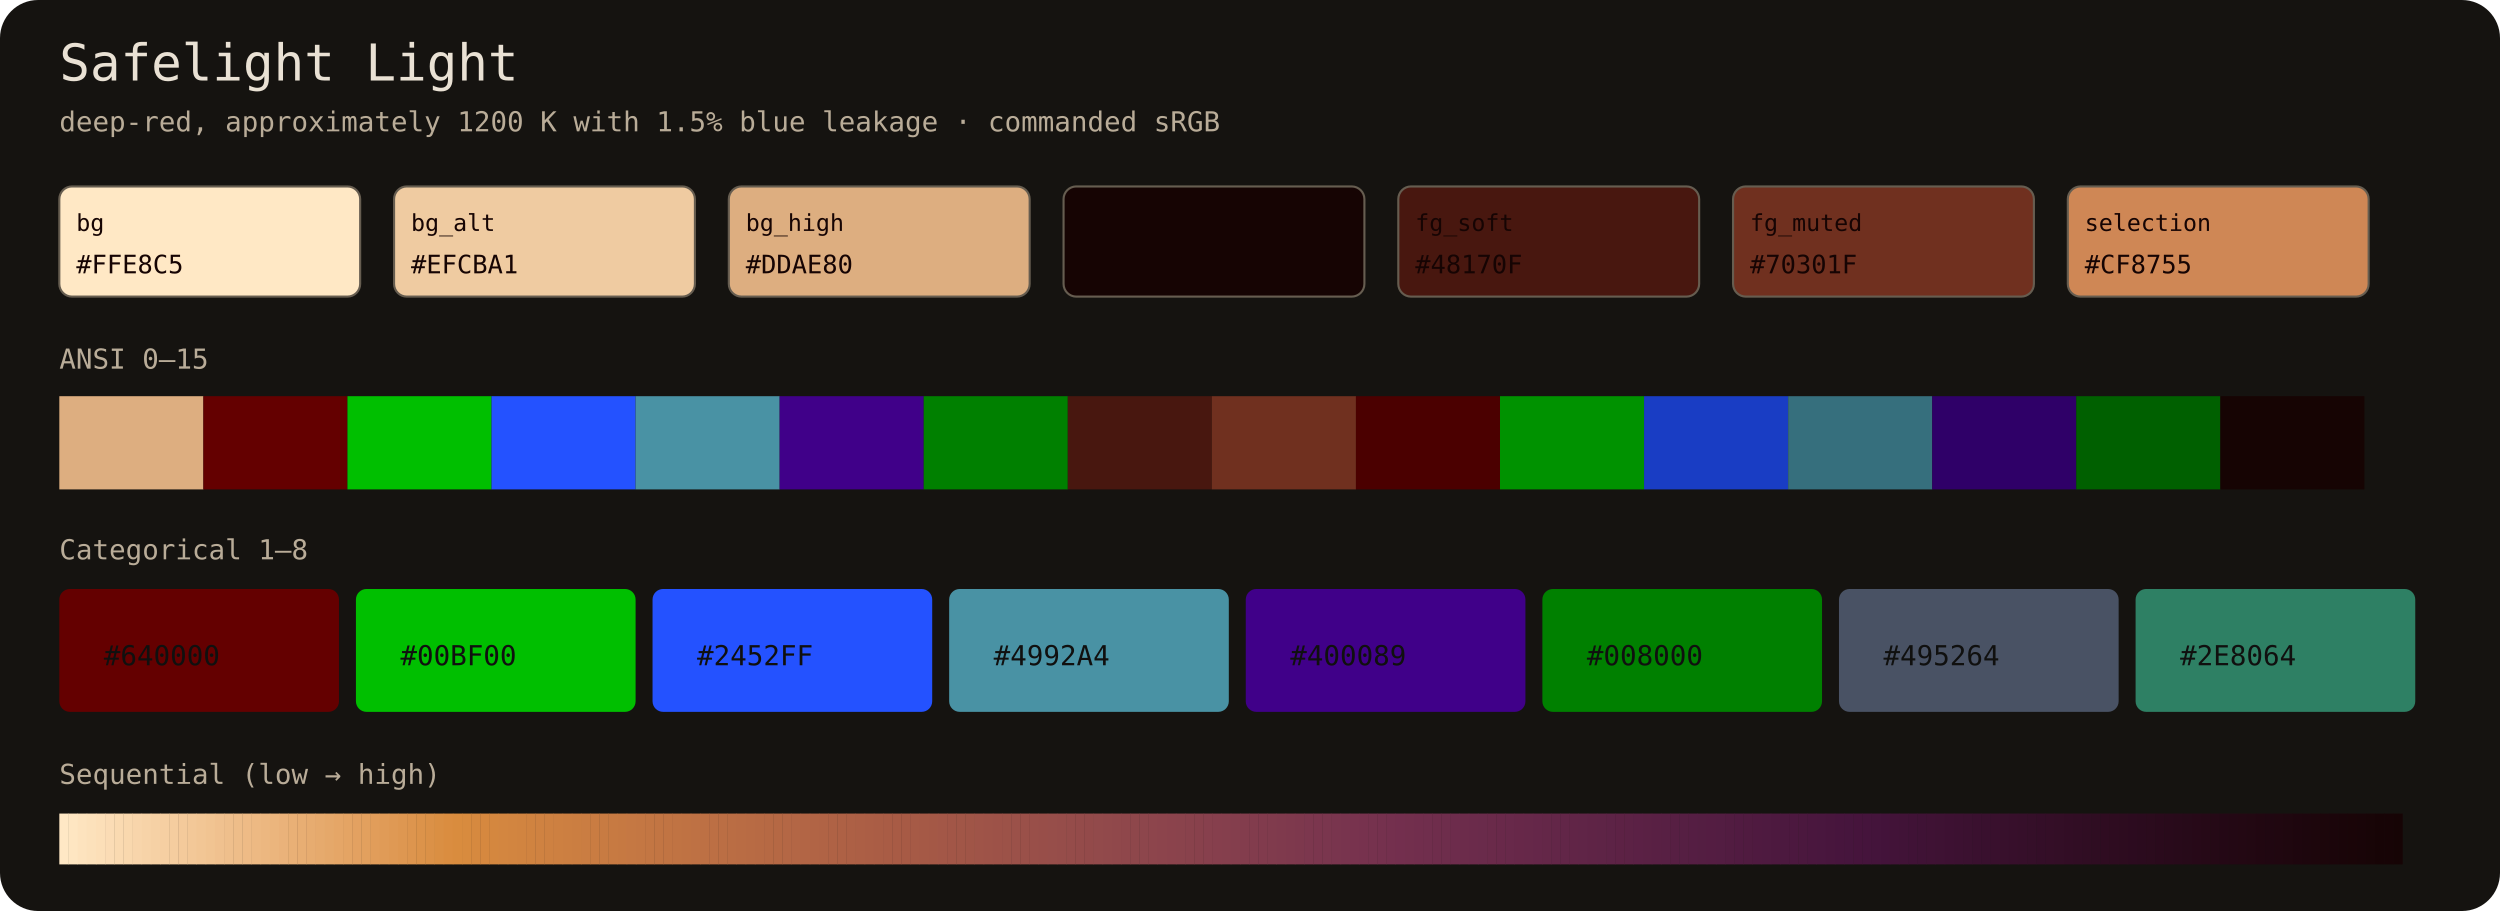
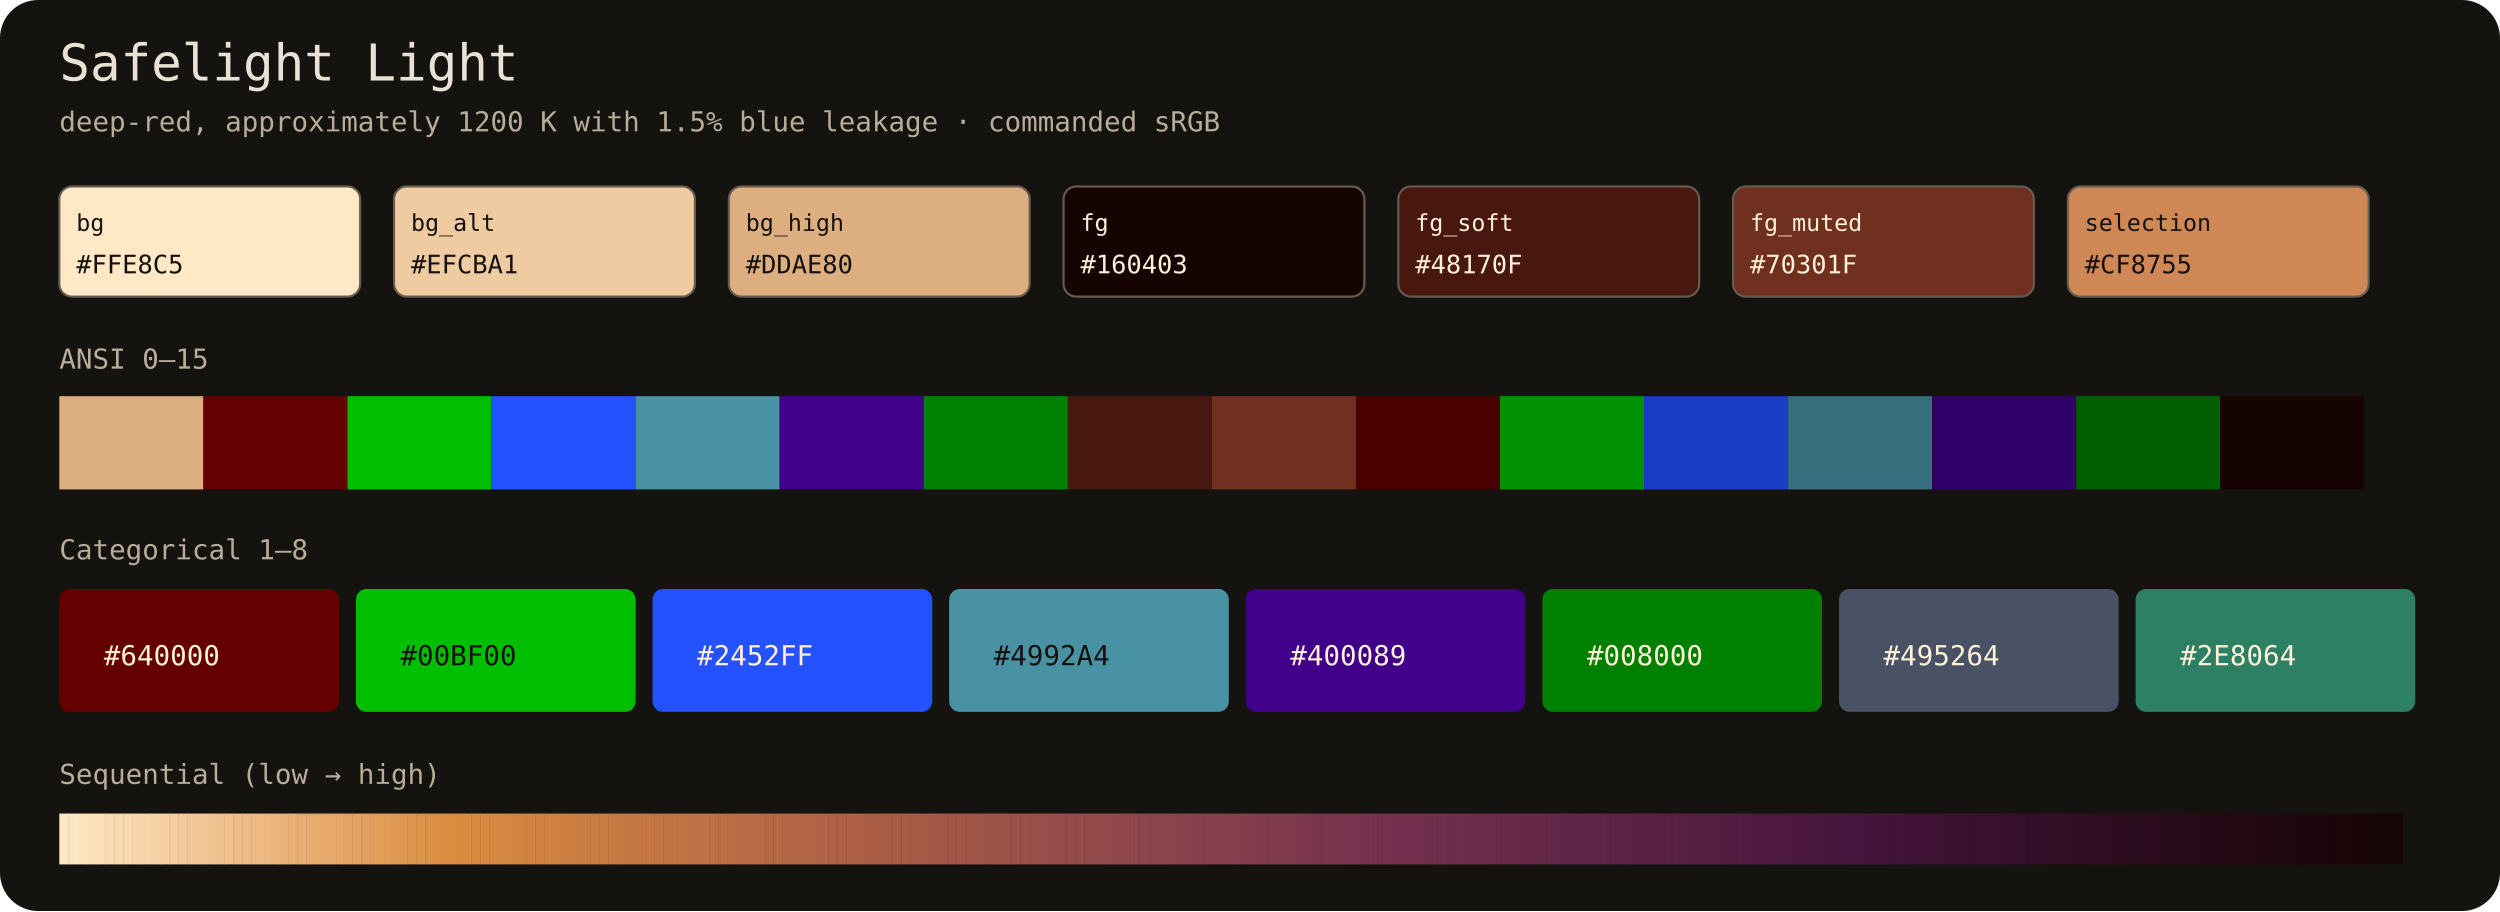
<svg xmlns="http://www.w3.org/2000/svg" width="1180" height="430" viewBox="0 0 1180 430">
  <rect width="100%" height="100%" rx="18" fill="#151310" />
  <text x="28" y="38" fill="#E9E1D4" font-size="24" font-family="ui-monospace, SFMono-Regular, Menlo, monospace">Safelight Light</text>
  <text x="28" y="62" fill="#B9AC98" font-size="13" font-family="ui-monospace, SFMono-Regular, Menlo, monospace">deep-red, approximately 1200 K with 1.5% blue leakage · commanded sRGB</text>
  <rect x="28" y="88" width="142" height="52" rx="6" fill="#FFE8C5" stroke="#665D50" />
-   <text x="36" y="109" fill="#160403" font-size="11" font-family="ui-monospace, SFMono-Regular, Menlo, monospace">bg</text>
-   <text x="36" y="129" fill="#160403" font-size="12" font-family="ui-monospace, SFMono-Regular, Menlo, monospace">#FFE8C5</text>
+   <text x="36" y="109" fill="#14110E" font-size="11" font-family="ui-monospace, SFMono-Regular, Menlo, monospace">bg</text>
+   <text x="36" y="129" fill="#14110E" font-size="12" font-family="ui-monospace, SFMono-Regular, Menlo, monospace">#FFE8C5</text>
  <rect x="186" y="88" width="142" height="52" rx="6" fill="#EFCBA1" stroke="#665D50" />
-   <text x="194" y="109" fill="#160403" font-size="11" font-family="ui-monospace, SFMono-Regular, Menlo, monospace">bg_alt</text>
-   <text x="194" y="129" fill="#160403" font-size="12" font-family="ui-monospace, SFMono-Regular, Menlo, monospace">#EFCBA1</text>
+   <text x="194" y="109" fill="#14110E" font-size="11" font-family="ui-monospace, SFMono-Regular, Menlo, monospace">bg_alt</text>
+   <text x="194" y="129" fill="#14110E" font-size="12" font-family="ui-monospace, SFMono-Regular, Menlo, monospace">#EFCBA1</text>
  <rect x="344" y="88" width="142" height="52" rx="6" fill="#DDAE80" stroke="#665D50" />
-   <text x="352" y="109" fill="#160403" font-size="11" font-family="ui-monospace, SFMono-Regular, Menlo, monospace">bg_high</text>
-   <text x="352" y="129" fill="#160403" font-size="12" font-family="ui-monospace, SFMono-Regular, Menlo, monospace">#DDAE80</text>
+   <text x="352" y="109" fill="#14110E" font-size="11" font-family="ui-monospace, SFMono-Regular, Menlo, monospace">bg_high</text>
+   <text x="352" y="129" fill="#14110E" font-size="12" font-family="ui-monospace, SFMono-Regular, Menlo, monospace">#DDAE80</text>
  <rect x="502" y="88" width="142" height="52" rx="6" fill="#160403" stroke="#665D50" />
-   <text x="510" y="109" fill="#160403" font-size="11" font-family="ui-monospace, SFMono-Regular, Menlo, monospace">fg</text>
-   <text x="510" y="129" fill="#160403" font-size="12" font-family="ui-monospace, SFMono-Regular, Menlo, monospace">#160403</text>
+   <text x="510" y="109" fill="#FFF0D8" font-size="11" font-family="ui-monospace, SFMono-Regular, Menlo, monospace">fg</text>
+   <text x="510" y="129" fill="#FFF0D8" font-size="12" font-family="ui-monospace, SFMono-Regular, Menlo, monospace">#160403</text>
  <rect x="660" y="88" width="142" height="52" rx="6" fill="#48170F" stroke="#665D50" />
-   <text x="668" y="109" fill="#160403" font-size="11" font-family="ui-monospace, SFMono-Regular, Menlo, monospace">fg_soft</text>
-   <text x="668" y="129" fill="#160403" font-size="12" font-family="ui-monospace, SFMono-Regular, Menlo, monospace">#48170F</text>
+   <text x="668" y="109" fill="#FFF0D8" font-size="11" font-family="ui-monospace, SFMono-Regular, Menlo, monospace">fg_soft</text>
+   <text x="668" y="129" fill="#FFF0D8" font-size="12" font-family="ui-monospace, SFMono-Regular, Menlo, monospace">#48170F</text>
  <rect x="818" y="88" width="142" height="52" rx="6" fill="#70301F" stroke="#665D50" />
-   <text x="826" y="109" fill="#160403" font-size="11" font-family="ui-monospace, SFMono-Regular, Menlo, monospace">fg_muted</text>
-   <text x="826" y="129" fill="#160403" font-size="12" font-family="ui-monospace, SFMono-Regular, Menlo, monospace">#70301F</text>
+   <text x="826" y="109" fill="#FFF0D8" font-size="11" font-family="ui-monospace, SFMono-Regular, Menlo, monospace">fg_muted</text>
+   <text x="826" y="129" fill="#FFF0D8" font-size="12" font-family="ui-monospace, SFMono-Regular, Menlo, monospace">#70301F</text>
  <rect x="976" y="88" width="142" height="52" rx="6" fill="#CF8755" stroke="#665D50" />
-   <text x="984" y="109" fill="#160403" font-size="11" font-family="ui-monospace, SFMono-Regular, Menlo, monospace">selection</text>
-   <text x="984" y="129" fill="#160403" font-size="12" font-family="ui-monospace, SFMono-Regular, Menlo, monospace">#CF8755</text>
+   <text x="984" y="109" fill="#14110E" font-size="11" font-family="ui-monospace, SFMono-Regular, Menlo, monospace">selection</text>
+   <text x="984" y="129" fill="#14110E" font-size="12" font-family="ui-monospace, SFMono-Regular, Menlo, monospace">#CF8755</text>
  <text x="28" y="174" fill="#B9AC98" font-size="13" font-family="ui-monospace, SFMono-Regular, Menlo, monospace">ANSI 0–15</text>
  <rect x="28" y="187" width="68" height="44" fill="#DDAE80" />
  <rect x="96" y="187" width="68" height="44" fill="#640000" />
  <rect x="164" y="187" width="68" height="44" fill="#00BF00" />
  <rect x="232" y="187" width="68" height="44" fill="#2452FF" />
  <rect x="300" y="187" width="68" height="44" fill="#4992A4" />
  <rect x="368" y="187" width="68" height="44" fill="#400089" />
  <rect x="436" y="187" width="68" height="44" fill="#008000" />
  <rect x="504" y="187" width="68" height="44" fill="#48170F" />
  <rect x="572" y="187" width="68" height="44" fill="#70301F" />
  <rect x="640" y="187" width="68" height="44" fill="#4B0000" />
  <rect x="708" y="187" width="68" height="44" fill="#009200" />
  <rect x="776" y="187" width="68" height="44" fill="#193DC4" />
  <rect x="844" y="187" width="68" height="44" fill="#366F7D" />
  <rect x="912" y="187" width="68" height="44" fill="#2F0068" />
  <rect x="980" y="187" width="68" height="44" fill="#006000" />
  <rect x="1048" y="187" width="68" height="44" fill="#160403" />
  <text x="28" y="264" fill="#B9AC98" font-size="13" font-family="ui-monospace, SFMono-Regular, Menlo, monospace">Categorical 1–8</text>
  <rect x="28" y="278" width="132" height="58" rx="5" fill="#640000" />
-   <text x="49" y="314" fill="#10100F" font-size="13" font-family="ui-monospace, SFMono-Regular, Menlo, monospace">#640000</text>
+   <text x="49" y="314" fill="#FFF0D8" font-size="13" font-family="ui-monospace, SFMono-Regular, Menlo, monospace">#640000</text>
  <rect x="168" y="278" width="132" height="58" rx="5" fill="#00BF00" />
-   <text x="189" y="314" fill="#10100F" font-size="13" font-family="ui-monospace, SFMono-Regular, Menlo, monospace">#00BF00</text>
+   <text x="189" y="314" fill="#14110E" font-size="13" font-family="ui-monospace, SFMono-Regular, Menlo, monospace">#00BF00</text>
  <rect x="308" y="278" width="132" height="58" rx="5" fill="#2452FF" />
-   <text x="329" y="314" fill="#10100F" font-size="13" font-family="ui-monospace, SFMono-Regular, Menlo, monospace">#2452FF</text>
+   <text x="329" y="314" fill="#FFF0D8" font-size="13" font-family="ui-monospace, SFMono-Regular, Menlo, monospace">#2452FF</text>
  <rect x="448" y="278" width="132" height="58" rx="5" fill="#4992A4" />
-   <text x="469" y="314" fill="#10100F" font-size="13" font-family="ui-monospace, SFMono-Regular, Menlo, monospace">#4992A4</text>
+   <text x="469" y="314" fill="#14110E" font-size="13" font-family="ui-monospace, SFMono-Regular, Menlo, monospace">#4992A4</text>
  <rect x="588" y="278" width="132" height="58" rx="5" fill="#400089" />
-   <text x="609" y="314" fill="#10100F" font-size="13" font-family="ui-monospace, SFMono-Regular, Menlo, monospace">#400089</text>
+   <text x="609" y="314" fill="#FFF0D8" font-size="13" font-family="ui-monospace, SFMono-Regular, Menlo, monospace">#400089</text>
  <rect x="728" y="278" width="132" height="58" rx="5" fill="#008000" />
-   <text x="749" y="314" fill="#10100F" font-size="13" font-family="ui-monospace, SFMono-Regular, Menlo, monospace">#008000</text>
+   <text x="749" y="314" fill="#FFF0D8" font-size="13" font-family="ui-monospace, SFMono-Regular, Menlo, monospace">#008000</text>
  <rect x="868" y="278" width="132" height="58" rx="5" fill="#495264" />
-   <text x="889" y="314" fill="#10100F" font-size="13" font-family="ui-monospace, SFMono-Regular, Menlo, monospace">#495264</text>
+   <text x="889" y="314" fill="#FFF0D8" font-size="13" font-family="ui-monospace, SFMono-Regular, Menlo, monospace">#495264</text>
  <rect x="1008" y="278" width="132" height="58" rx="5" fill="#2E8064" />
-   <text x="1029" y="314" fill="#10100F" font-size="13" font-family="ui-monospace, SFMono-Regular, Menlo, monospace">#2E8064</text>
+   <text x="1029" y="314" fill="#FFF0D8" font-size="13" font-family="ui-monospace, SFMono-Regular, Menlo, monospace">#2E8064</text>
  <text x="28" y="370" fill="#B9AC98" font-size="13" font-family="ui-monospace, SFMono-Regular, Menlo, monospace">Sequential (low → high)</text>
  <rect x="28.00" y="384" width="4.5" height="24" fill="#FFE8C5" />
  <rect x="32.32" y="384" width="4.5" height="24" fill="#FEE6C2" />
  <rect x="36.64" y="384" width="4.5" height="24" fill="#FDE3BE" />
  <rect x="40.96" y="384" width="4.5" height="24" fill="#FCE1BB" />
  <rect x="45.28" y="384" width="4.5" height="24" fill="#FCDFB8" />
  <rect x="49.60" y="384" width="4.5" height="24" fill="#FBDCB5" />
  <rect x="53.92" y="384" width="4.5" height="24" fill="#FADAB1" />
  <rect x="58.24" y="384" width="4.5" height="24" fill="#F9D8AE" />
  <rect x="62.56" y="384" width="4.5" height="24" fill="#F8D5AB" />
  <rect x="66.88" y="384" width="4.5" height="24" fill="#F7D3A8" />
  <rect x="71.20" y="384" width="4.5" height="24" fill="#F6D1A5" />
  <rect x="75.52" y="384" width="4.5" height="24" fill="#F6CFA2" />
  <rect x="79.84" y="384" width="4.5" height="24" fill="#F5CD9F" />
  <rect x="84.16" y="384" width="4.5" height="24" fill="#F4CA9B" />
  <rect x="88.48" y="384" width="4.5" height="24" fill="#F3C898" />
  <rect x="92.80" y="384" width="4.5" height="24" fill="#F2C695" />
  <rect x="97.12" y="384" width="4.5" height="24" fill="#F1C492" />
  <rect x="101.44" y="384" width="4.5" height="24" fill="#F0C18F" />
  <rect x="105.76" y="384" width="4.5" height="24" fill="#EFBF8C" />
  <rect x="110.08" y="384" width="4.5" height="24" fill="#EEBD89" />
  <rect x="114.40" y="384" width="4.5" height="24" fill="#EEBB86" />
  <rect x="118.72" y="384" width="4.5" height="24" fill="#EDB983" />
  <rect x="123.04" y="384" width="4.5" height="24" fill="#ECB780" />
  <rect x="127.36" y="384" width="4.5" height="24" fill="#EBB57D" />
  <rect x="131.68" y="384" width="4.5" height="24" fill="#EAB27A" />
  <rect x="136.00" y="384" width="4.5" height="24" fill="#E9B076" />
  <rect x="140.32" y="384" width="4.5" height="24" fill="#E8AE73" />
  <rect x="144.64" y="384" width="4.5" height="24" fill="#E7AC70" />
  <rect x="148.96" y="384" width="4.5" height="24" fill="#E6AA6D" />
  <rect x="153.28" y="384" width="4.5" height="24" fill="#E5A86A" />
  <rect x="157.60" y="384" width="4.5" height="24" fill="#E5A667" />
  <rect x="161.92" y="384" width="4.5" height="24" fill="#E4A464" />
  <rect x="166.24" y="384" width="4.5" height="24" fill="#E3A161" />
  <rect x="170.56" y="384" width="4.5" height="24" fill="#E2A05E" />
  <rect x="174.88" y="384" width="4.5" height="24" fill="#E19D5A" />
  <rect x="179.20" y="384" width="4.5" height="24" fill="#E09B57" />
  <rect x="183.52" y="384" width="4.5" height="24" fill="#DF9954" />
  <rect x="187.84" y="384" width="4.5" height="24" fill="#DE9751" />
  <rect x="192.16" y="384" width="4.5" height="24" fill="#DD954E" />
  <rect x="196.48" y="384" width="4.5" height="24" fill="#DC934A" />
  <rect x="200.80" y="384" width="4.5" height="24" fill="#DB9147" />
  <rect x="205.12" y="384" width="4.5" height="24" fill="#DA8F43" />
  <rect x="209.44" y="384" width="4.5" height="24" fill="#DA8D40" />
  <rect x="213.76" y="384" width="4.5" height="24" fill="#D98C3E" />
  <rect x="218.08" y="384" width="4.5" height="24" fill="#D88B3E" />
  <rect x="222.40" y="384" width="4.5" height="24" fill="#D6893F" />
  <rect x="226.72" y="384" width="4.5" height="24" fill="#D6883F" />
  <rect x="231.04" y="384" width="4.5" height="24" fill="#D4873F" />
  <rect x="235.36" y="384" width="4.5" height="24" fill="#D38640" />
  <rect x="239.68" y="384" width="4.5" height="24" fill="#D28540" />
  <rect x="244.00" y="384" width="4.5" height="24" fill="#D18440" />
  <rect x="248.32" y="384" width="4.5" height="24" fill="#D08340" />
  <rect x="252.64" y="384" width="4.5" height="24" fill="#CF8241" />
  <rect x="256.96" y="384" width="4.5" height="24" fill="#CE8141" />
  <rect x="261.28" y="384" width="4.5" height="24" fill="#CD8041" />
  <rect x="265.60" y="384" width="4.5" height="24" fill="#CC7F41" />
  <rect x="269.92" y="384" width="4.5" height="24" fill="#CB7E41" />
  <rect x="274.24" y="384" width="4.5" height="24" fill="#CA7D42" />
  <rect x="278.56" y="384" width="4.5" height="24" fill="#C97C42" />
  <rect x="282.88" y="384" width="4.5" height="24" fill="#C87B42" />
  <rect x="287.20" y="384" width="4.5" height="24" fill="#C77A42" />
  <rect x="291.52" y="384" width="4.5" height="24" fill="#C67942" />
  <rect x="295.84" y="384" width="4.5" height="24" fill="#C57843" />
  <rect x="300.16" y="384" width="4.5" height="24" fill="#C47743" />
  <rect x="304.48" y="384" width="4.5" height="24" fill="#C37643" />
  <rect x="308.80" y="384" width="4.5" height="24" fill="#C27543" />
  <rect x="313.12" y="384" width="4.5" height="24" fill="#C17443" />
  <rect x="317.44" y="384" width="4.5" height="24" fill="#C07343" />
  <rect x="321.76" y="384" width="4.5" height="24" fill="#BF7243" />
  <rect x="326.08" y="384" width="4.5" height="24" fill="#BE7144" />
  <rect x="330.40" y="384" width="4.5" height="24" fill="#BD7044" />
  <rect x="334.72" y="384" width="4.5" height="24" fill="#BC6F44" />
  <rect x="339.04" y="384" width="4.5" height="24" fill="#BB6E44" />
  <rect x="343.36" y="384" width="4.5" height="24" fill="#BA6D44" />
  <rect x="347.68" y="384" width="4.5" height="24" fill="#B96C44" />
  <rect x="352.00" y="384" width="4.5" height="24" fill="#B86B44" />
  <rect x="356.32" y="384" width="4.5" height="24" fill="#B76A44" />
  <rect x="360.64" y="384" width="4.5" height="24" fill="#B66944" />
  <rect x="364.96" y="384" width="4.5" height="24" fill="#B56844" />
  <rect x="369.28" y="384" width="4.5" height="24" fill="#B46745" />
  <rect x="373.60" y="384" width="4.5" height="24" fill="#B36645" />
  <rect x="377.92" y="384" width="4.5" height="24" fill="#B26545" />
  <rect x="382.24" y="384" width="4.5" height="24" fill="#B16445" />
  <rect x="386.56" y="384" width="4.5" height="24" fill="#B06345" />
  <rect x="390.88" y="384" width="4.5" height="24" fill="#AF6245" />
  <rect x="395.20" y="384" width="4.5" height="24" fill="#AE6145" />
  <rect x="399.52" y="384" width="4.5" height="24" fill="#AD6045" />
  <rect x="403.84" y="384" width="4.5" height="24" fill="#AC5F45" />
  <rect x="408.16" y="384" width="4.5" height="24" fill="#AB5E45" />
  <rect x="412.48" y="384" width="4.5" height="24" fill="#AA5D45" />
  <rect x="416.80" y="384" width="4.5" height="24" fill="#A95C45" />
  <rect x="421.12" y="384" width="4.5" height="24" fill="#A85B45" />
  <rect x="425.44" y="384" width="4.5" height="24" fill="#A75A45" />
  <rect x="429.76" y="384" width="4.5" height="24" fill="#A65A46" />
  <rect x="434.08" y="384" width="4.5" height="24" fill="#A55946" />
  <rect x="438.40" y="384" width="4.5" height="24" fill="#A45846" />
  <rect x="442.72" y="384" width="4.5" height="24" fill="#A35747" />
  <rect x="447.04" y="384" width="4.5" height="24" fill="#A25647" />
  <rect x="451.36" y="384" width="4.5" height="24" fill="#A15647" />
  <rect x="455.68" y="384" width="4.5" height="24" fill="#A05547" />
  <rect x="460.00" y="384" width="4.5" height="24" fill="#9F5448" />
  <rect x="464.32" y="384" width="4.5" height="24" fill="#9E5348" />
  <rect x="468.64" y="384" width="4.5" height="24" fill="#9D5248" />
  <rect x="472.96" y="384" width="4.5" height="24" fill="#9C5248" />
  <rect x="477.28" y="384" width="4.5" height="24" fill="#9B5149" />
  <rect x="481.60" y="384" width="4.5" height="24" fill="#9A5049" />
  <rect x="485.92" y="384" width="4.5" height="24" fill="#994F49" />
  <rect x="490.24" y="384" width="4.5" height="24" fill="#984E49" />
  <rect x="494.56" y="384" width="4.5" height="24" fill="#974E4A" />
  <rect x="498.88" y="384" width="4.5" height="24" fill="#964D4A" />
  <rect x="503.20" y="384" width="4.5" height="24" fill="#954C4A" />
  <rect x="507.52" y="384" width="4.5" height="24" fill="#944B4A" />
  <rect x="511.84" y="384" width="4.5" height="24" fill="#934A4A" />
  <rect x="516.16" y="384" width="4.5" height="24" fill="#924A4B" />
  <rect x="520.48" y="384" width="4.5" height="24" fill="#91494B" />
  <rect x="524.80" y="384" width="4.5" height="24" fill="#90484B" />
  <rect x="529.12" y="384" width="4.5" height="24" fill="#8F474B" />
  <rect x="533.44" y="384" width="4.5" height="24" fill="#8E474B" />
  <rect x="537.76" y="384" width="4.5" height="24" fill="#8D464C" />
  <rect x="542.08" y="384" width="4.5" height="24" fill="#8D454C" />
  <rect x="546.40" y="384" width="4.5" height="24" fill="#8C444C" />
  <rect x="550.72" y="384" width="4.5" height="24" fill="#8B434C" />
  <rect x="555.04" y="384" width="4.5" height="24" fill="#8A434C" />
  <rect x="559.36" y="384" width="4.5" height="24" fill="#89424C" />
  <rect x="563.68" y="384" width="4.5" height="24" fill="#88414C" />
  <rect x="568.00" y="384" width="4.5" height="24" fill="#87404D" />
  <rect x="572.32" y="384" width="4.5" height="24" fill="#863F4D" />
  <rect x="576.64" y="384" width="4.5" height="24" fill="#853F4D" />
  <rect x="580.96" y="384" width="4.5" height="24" fill="#843E4D" />
  <rect x="585.28" y="384" width="4.5" height="24" fill="#833D4D" />
  <rect x="589.60" y="384" width="4.5" height="24" fill="#823C4D" />
  <rect x="593.92" y="384" width="4.5" height="24" fill="#813B4D" />
  <rect x="598.24" y="384" width="4.5" height="24" fill="#803B4D" />
  <rect x="602.56" y="384" width="4.5" height="24" fill="#7F3A4D" />
  <rect x="606.88" y="384" width="4.5" height="24" fill="#7E394D" />
  <rect x="611.20" y="384" width="4.5" height="24" fill="#7D384D" />
  <rect x="615.52" y="384" width="4.5" height="24" fill="#7C374E" />
  <rect x="619.84" y="384" width="4.5" height="24" fill="#7B364E" />
  <rect x="624.16" y="384" width="4.5" height="24" fill="#7A364E" />
  <rect x="628.48" y="384" width="4.5" height="24" fill="#79354E" />
  <rect x="632.80" y="384" width="4.5" height="24" fill="#78344E" />
  <rect x="637.12" y="384" width="4.5" height="24" fill="#78334E" />
  <rect x="641.44" y="384" width="4.5" height="24" fill="#77324E" />
  <rect x="645.76" y="384" width="4.5" height="24" fill="#76324E" />
  <rect x="650.08" y="384" width="4.5" height="24" fill="#75314E" />
  <rect x="654.40" y="384" width="4.5" height="24" fill="#74304E" />
  <rect x="658.72" y="384" width="4.5" height="24" fill="#732F4E" />
  <rect x="663.04" y="384" width="4.5" height="24" fill="#722F4D" />
  <rect x="667.36" y="384" width="4.5" height="24" fill="#712E4D" />
  <rect x="671.68" y="384" width="4.5" height="24" fill="#702E4D" />
  <rect x="676.00" y="384" width="4.5" height="24" fill="#6F2D4C" />
  <rect x="680.32" y="384" width="4.5" height="24" fill="#6E2D4C" />
  <rect x="684.64" y="384" width="4.5" height="24" fill="#6D2C4C" />
  <rect x="688.96" y="384" width="4.5" height="24" fill="#6C2C4B" />
  <rect x="693.28" y="384" width="4.5" height="24" fill="#6B2B4B" />
  <rect x="697.60" y="384" width="4.5" height="24" fill="#6A2B4B" />
  <rect x="701.92" y="384" width="4.5" height="24" fill="#6A2A4A" />
  <rect x="706.24" y="384" width="4.5" height="24" fill="#69294A" />
  <rect x="710.56" y="384" width="4.5" height="24" fill="#68294A" />
  <rect x="714.88" y="384" width="4.5" height="24" fill="#672849" />
  <rect x="719.20" y="384" width="4.5" height="24" fill="#662849" />
  <rect x="723.52" y="384" width="4.5" height="24" fill="#652749" />
  <rect x="727.84" y="384" width="4.5" height="24" fill="#642748" />
  <rect x="732.16" y="384" width="4.5" height="24" fill="#632648" />
  <rect x="736.48" y="384" width="4.5" height="24" fill="#622648" />
  <rect x="740.80" y="384" width="4.5" height="24" fill="#612547" />
  <rect x="745.12" y="384" width="4.5" height="24" fill="#602547" />
  <rect x="749.44" y="384" width="4.5" height="24" fill="#5F2446" />
  <rect x="753.76" y="384" width="4.5" height="24" fill="#5E2446" />
  <rect x="758.08" y="384" width="4.5" height="24" fill="#5D2346" />
  <rect x="762.40" y="384" width="4.5" height="24" fill="#5D2245" />
  <rect x="766.72" y="384" width="4.5" height="24" fill="#5C2245" />
  <rect x="771.04" y="384" width="4.5" height="24" fill="#5B2145" />
  <rect x="775.36" y="384" width="4.5" height="24" fill="#5A2144" />
  <rect x="779.68" y="384" width="4.5" height="24" fill="#592044" />
  <rect x="784.00" y="384" width="4.5" height="24" fill="#582044" />
  <rect x="788.32" y="384" width="4.5" height="24" fill="#571F43" />
  <rect x="792.64" y="384" width="4.5" height="24" fill="#561F43" />
  <rect x="796.96" y="384" width="4.5" height="24" fill="#551E43" />
  <rect x="801.28" y="384" width="4.5" height="24" fill="#541E42" />
  <rect x="805.60" y="384" width="4.5" height="24" fill="#541D42" />
  <rect x="809.92" y="384" width="4.5" height="24" fill="#531D42" />
  <rect x="814.24" y="384" width="4.5" height="24" fill="#521C41" />
  <rect x="818.56" y="384" width="4.5" height="24" fill="#511B41" />
  <rect x="822.88" y="384" width="4.5" height="24" fill="#501B40" />
  <rect x="827.20" y="384" width="4.5" height="24" fill="#4F1A40" />
  <rect x="831.52" y="384" width="4.5" height="24" fill="#4E1A40" />
  <rect x="835.84" y="384" width="4.5" height="24" fill="#4D193F" />
  <rect x="840.16" y="384" width="4.5" height="24" fill="#4C193F" />
  <rect x="844.48" y="384" width="4.5" height="24" fill="#4C183F" />
  <rect x="848.80" y="384" width="4.5" height="24" fill="#4B183E" />
  <rect x="853.12" y="384" width="4.5" height="24" fill="#4A173E" />
  <rect x="857.44" y="384" width="4.5" height="24" fill="#49173E" />
  <rect x="861.76" y="384" width="4.5" height="24" fill="#48163D" />
  <rect x="866.08" y="384" width="4.5" height="24" fill="#47153D" />
  <rect x="870.40" y="384" width="4.5" height="24" fill="#46153D" />
  <rect x="874.72" y="384" width="4.5" height="24" fill="#46143C" />
  <rect x="879.04" y="384" width="4.5" height="24" fill="#45143C" />
  <rect x="883.36" y="384" width="4.5" height="24" fill="#44143B" />
  <rect x="887.68" y="384" width="4.5" height="24" fill="#43133A" />
  <rect x="892.00" y="384" width="4.5" height="24" fill="#421338" />
  <rect x="896.32" y="384" width="4.5" height="24" fill="#411337" />
  <rect x="900.64" y="384" width="4.5" height="24" fill="#401236" />
  <rect x="904.96" y="384" width="4.5" height="24" fill="#3F1235" />
  <rect x="909.28" y="384" width="4.5" height="24" fill="#3F1234" />
  <rect x="913.60" y="384" width="4.5" height="24" fill="#3E1233" />
  <rect x="917.92" y="384" width="4.5" height="24" fill="#3D1132" />
  <rect x="922.24" y="384" width="4.5" height="24" fill="#3C1131" />
  <rect x="926.56" y="384" width="4.5" height="24" fill="#3B1130" />
  <rect x="930.88" y="384" width="4.5" height="24" fill="#3A102F" />
  <rect x="935.20" y="384" width="4.5" height="24" fill="#39102E" />
  <rect x="939.52" y="384" width="4.5" height="24" fill="#39102D" />
  <rect x="943.84" y="384" width="4.5" height="24" fill="#38102C" />
  <rect x="948.16" y="384" width="4.5" height="24" fill="#370F2B" />
  <rect x="952.48" y="384" width="4.5" height="24" fill="#360F2A" />
  <rect x="956.80" y="384" width="4.5" height="24" fill="#350F29" />
  <rect x="961.12" y="384" width="4.5" height="24" fill="#340E28" />
  <rect x="965.44" y="384" width="4.5" height="24" fill="#340E27" />
  <rect x="969.76" y="384" width="4.5" height="24" fill="#330E26" />
  <rect x="974.08" y="384" width="4.5" height="24" fill="#320D25" />
  <rect x="978.40" y="384" width="4.5" height="24" fill="#310D24" />
  <rect x="982.72" y="384" width="4.5" height="24" fill="#300D23" />
  <rect x="987.04" y="384" width="4.5" height="24" fill="#2F0D22" />
  <rect x="991.36" y="384" width="4.5" height="24" fill="#2F0C21" />
  <rect x="995.68" y="384" width="4.5" height="24" fill="#2E0C20" />
  <rect x="1000.00" y="384" width="4.5" height="24" fill="#2D0C1F" />
  <rect x="1004.32" y="384" width="4.5" height="24" fill="#2C0B1F" />
  <rect x="1008.64" y="384" width="4.5" height="24" fill="#2B0B1E" />
  <rect x="1012.96" y="384" width="4.5" height="24" fill="#2B0B1D" />
  <rect x="1017.28" y="384" width="4.5" height="24" fill="#2A0A1C" />
  <rect x="1021.60" y="384" width="4.5" height="24" fill="#290A1B" />
  <rect x="1025.92" y="384" width="4.5" height="24" fill="#280A1A" />
  <rect x="1030.24" y="384" width="4.5" height="24" fill="#270A19" />
  <rect x="1034.56" y="384" width="4.5" height="24" fill="#270918" />
  <rect x="1038.88" y="384" width="4.5" height="24" fill="#260917" />
  <rect x="1043.20" y="384" width="4.5" height="24" fill="#250916" />
  <rect x="1047.52" y="384" width="4.5" height="24" fill="#240815" />
  <rect x="1051.84" y="384" width="4.5" height="24" fill="#230814" />
  <rect x="1056.16" y="384" width="4.5" height="24" fill="#230813" />
  <rect x="1060.48" y="384" width="4.5" height="24" fill="#220812" />
  <rect x="1064.80" y="384" width="4.5" height="24" fill="#210711" />
  <rect x="1069.12" y="384" width="4.5" height="24" fill="#200711" />
  <rect x="1073.44" y="384" width="4.5" height="24" fill="#200710" />
  <rect x="1077.76" y="384" width="4.5" height="24" fill="#1F070F" />
  <rect x="1082.08" y="384" width="4.5" height="24" fill="#1E060E" />
  <rect x="1086.40" y="384" width="4.5" height="24" fill="#1D060D" />
  <rect x="1090.72" y="384" width="4.5" height="24" fill="#1D060C" />
  <rect x="1095.04" y="384" width="4.5" height="24" fill="#1C060B" />
  <rect x="1099.36" y="384" width="4.5" height="24" fill="#1B050A" />
  <rect x="1103.68" y="384" width="4.5" height="24" fill="#1A0509" />
  <rect x="1108.00" y="384" width="4.5" height="24" fill="#1A0508" />
  <rect x="1112.32" y="384" width="4.5" height="24" fill="#190508" />
  <rect x="1116.64" y="384" width="4.5" height="24" fill="#180507" />
  <rect x="1120.96" y="384" width="4.5" height="24" fill="#170406" />
  <rect x="1125.28" y="384" width="4.5" height="24" fill="#170406" />
  <rect x="1129.60" y="384" width="4.5" height="24" fill="#160405" />
</svg>
